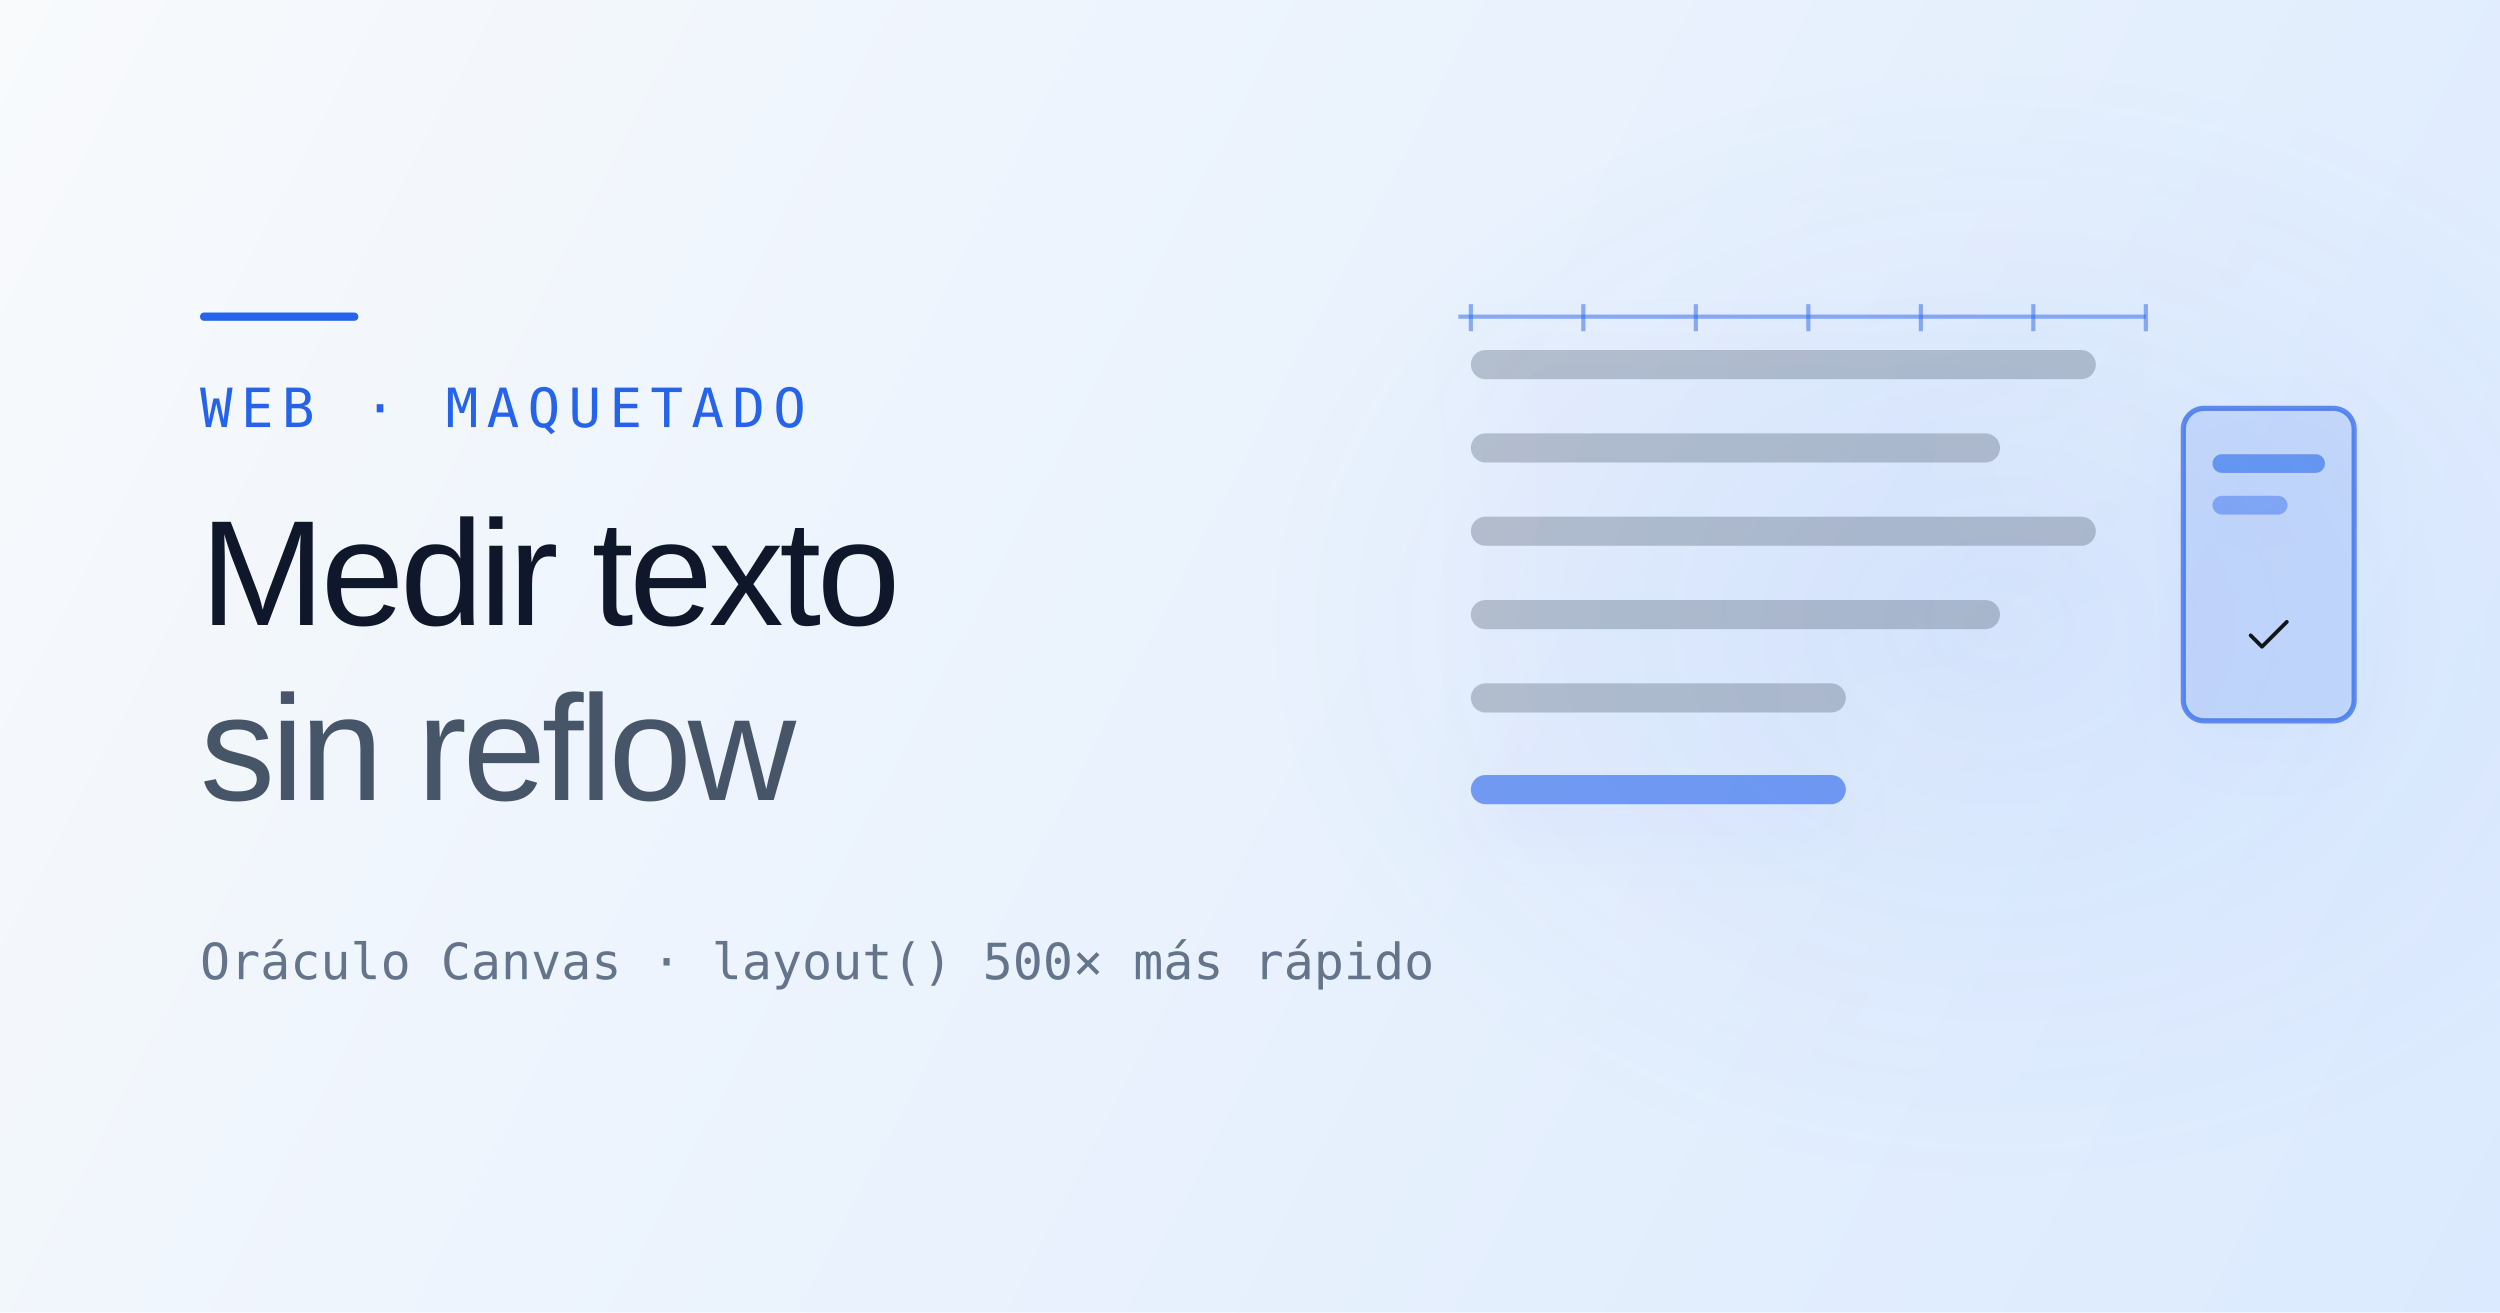
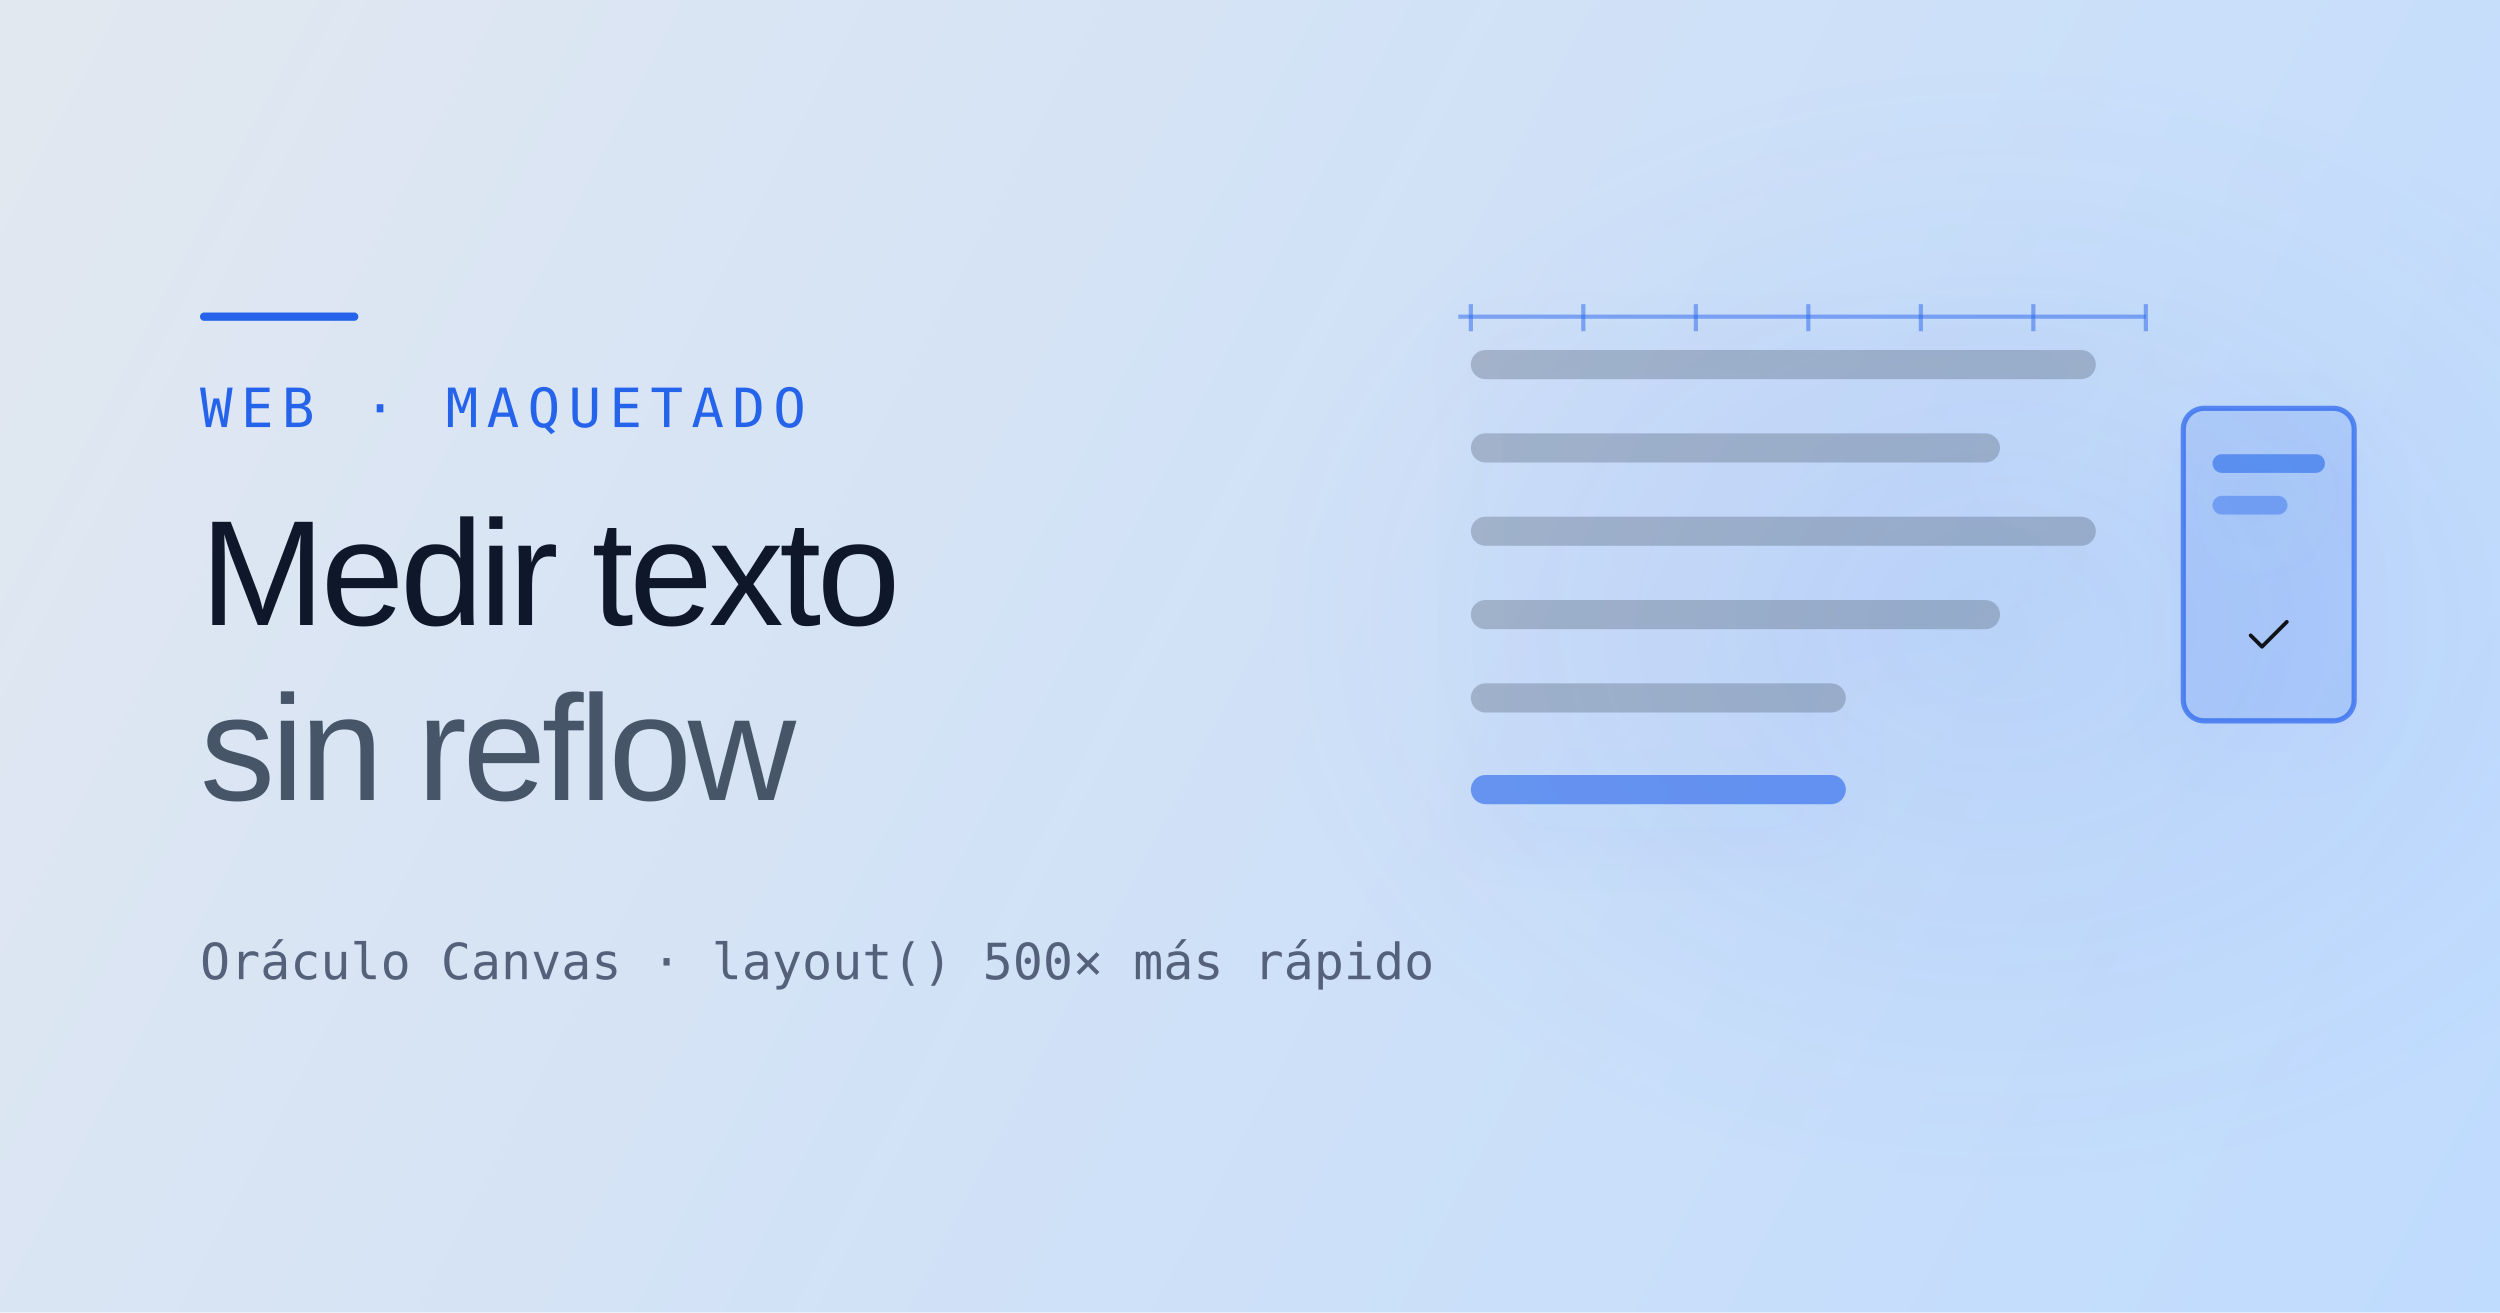
<svg xmlns="http://www.w3.org/2000/svg" viewBox="0 0 1200 630" fill="none" role="img" aria-label="Banner de Pretext — medir texto sin reflow.">
  <defs>
    <linearGradient id="bg-pretext-es-light" x1="0" y1="0" x2="1200" y2="630" gradientUnits="userSpaceOnUse">
-       <stop offset="0%" stop-color="#F8FAFC" />
-       <stop offset="100%" stop-color="#DBEAFE" />
+       <stop offset="0%" stop-color="#E2E8F0" />
+       <stop offset="100%" stop-color="#BFDBFE" />
    </linearGradient>
    <radialGradient id="glow-pretext-es-light" cx="50%" cy="50%" r="50%">
-       <stop offset="0%" stop-color="#2563EB" stop-opacity="0.072" />
+       <stop offset="0%" stop-color="#2563EB" stop-opacity="0.088" />
      <stop offset="100%" stop-color="#2563EB" stop-opacity="0" />
    </radialGradient>
    <filter id="lift-pretext-es-light" x="-30%" y="-30%" width="160%" height="160%">
-       <feDropShadow dx="0" dy="10" stdDeviation="18" flood-color="#2563EB" flood-opacity="0.09" />
+       <feDropShadow dx="0" dy="10" stdDeviation="18" flood-color="#2563EB" flood-opacity="0.11" />
    </filter>
  </defs>
  <rect width="1200" height="630" fill="url(#bg-pretext-es-light)" />
  <ellipse cx="960" cy="300" rx="360" ry="270" fill="url(#glow-pretext-es-light)" />
  <g filter="url(#lift-pretext-es-light)">
    <rect x="706" y="168" width="300" height="14" rx="7" fill="#475569" opacity="0.32" />
    <rect x="706" y="208" width="254" height="14" rx="7" fill="#475569" opacity="0.32" />
    <rect x="706" y="248" width="300" height="14" rx="7" fill="#475569" opacity="0.32" />
    <rect x="706" y="288" width="254" height="14" rx="7" fill="#475569" opacity="0.32" />
    <rect x="706" y="328" width="180" height="14" rx="7" fill="#475569" opacity="0.32" />
    <path d="M700 152 H1030" stroke="#2563EB" stroke-width="2" opacity="0.5" />
    <path d="M706 146 v13" stroke="#2563EB" stroke-width="2" opacity="0.5" />
    <path d="M760 146 v13" stroke="#2563EB" stroke-width="2" opacity="0.5" />
    <path d="M814 146 v13" stroke="#2563EB" stroke-width="2" opacity="0.5" />
    <path d="M868 146 v13" stroke="#2563EB" stroke-width="2" opacity="0.5" />
    <path d="M922 146 v13" stroke="#2563EB" stroke-width="2" opacity="0.5" />
    <path d="M976 146 v13" stroke="#2563EB" stroke-width="2" opacity="0.5" />
    <path d="M1030 146 v13" stroke="#2563EB" stroke-width="2" opacity="0.5" />
    <rect x="1048" y="196" width="82" height="150" rx="10" fill="#2563EB" opacity="0.14" />
    <rect x="1048" y="196" width="82" height="150" rx="10" fill="none" stroke="#2563EB" stroke-width="2.5" opacity="0.7" />
    <rect x="1062" y="218" width="54" height="9" rx="4.5" fill="#2563EB" opacity="0.55" />
    <rect x="1062" y="238" width="36" height="9" rx="4.5" fill="#2563EB" opacity="0.4" />
    <g transform="translate(1076 292) scale(1.083333)" opacity="0.9" fill="none" stroke="#2563EB" stroke-width="1.57" stroke-linecap="round" stroke-linejoin="round">
      <path fill="none" stroke="currentColor" stroke-linecap="round" stroke-linejoin="round" stroke-width="1.7" d="M20 6L9 17l-5-5" />
    </g>
    <rect x="706" y="372" width="180" height="14" rx="7" fill="#2563EB" opacity="0.6" />
  </g>
  <rect x="96" y="150" width="76" height="4" rx="2" fill="#2563EB" />
  <text x="96" y="205" font-family="'IBM Plex Mono',ui-monospace,monospace" font-size="26" letter-spacing="4" fill="#2563EB">WEB · MAQUETADO</text>
  <text x="96" y="300" font-family="Switzer,'Helvetica Neue',Arial,sans-serif" font-size="72" font-weight="500" letter-spacing="-2" fill="#0F172A">Medir texto</text>
  <text x="96" y="384" font-family="Switzer,'Helvetica Neue',Arial,sans-serif" font-size="72" font-weight="500" letter-spacing="-2" fill="#475569">sin reflow</text>
-   <text x="96" y="470" font-family="'IBM Plex Mono',ui-monospace,monospace" font-size="24" fill="#64748B">Oráculo Canvas · layout() 500× más rápido</text>
+   <text x="96" y="470" font-family="'IBM Plex Mono',ui-monospace,monospace" font-size="24" fill="#55617A">Oráculo Canvas · layout() 500× más rápido</text>
</svg>
